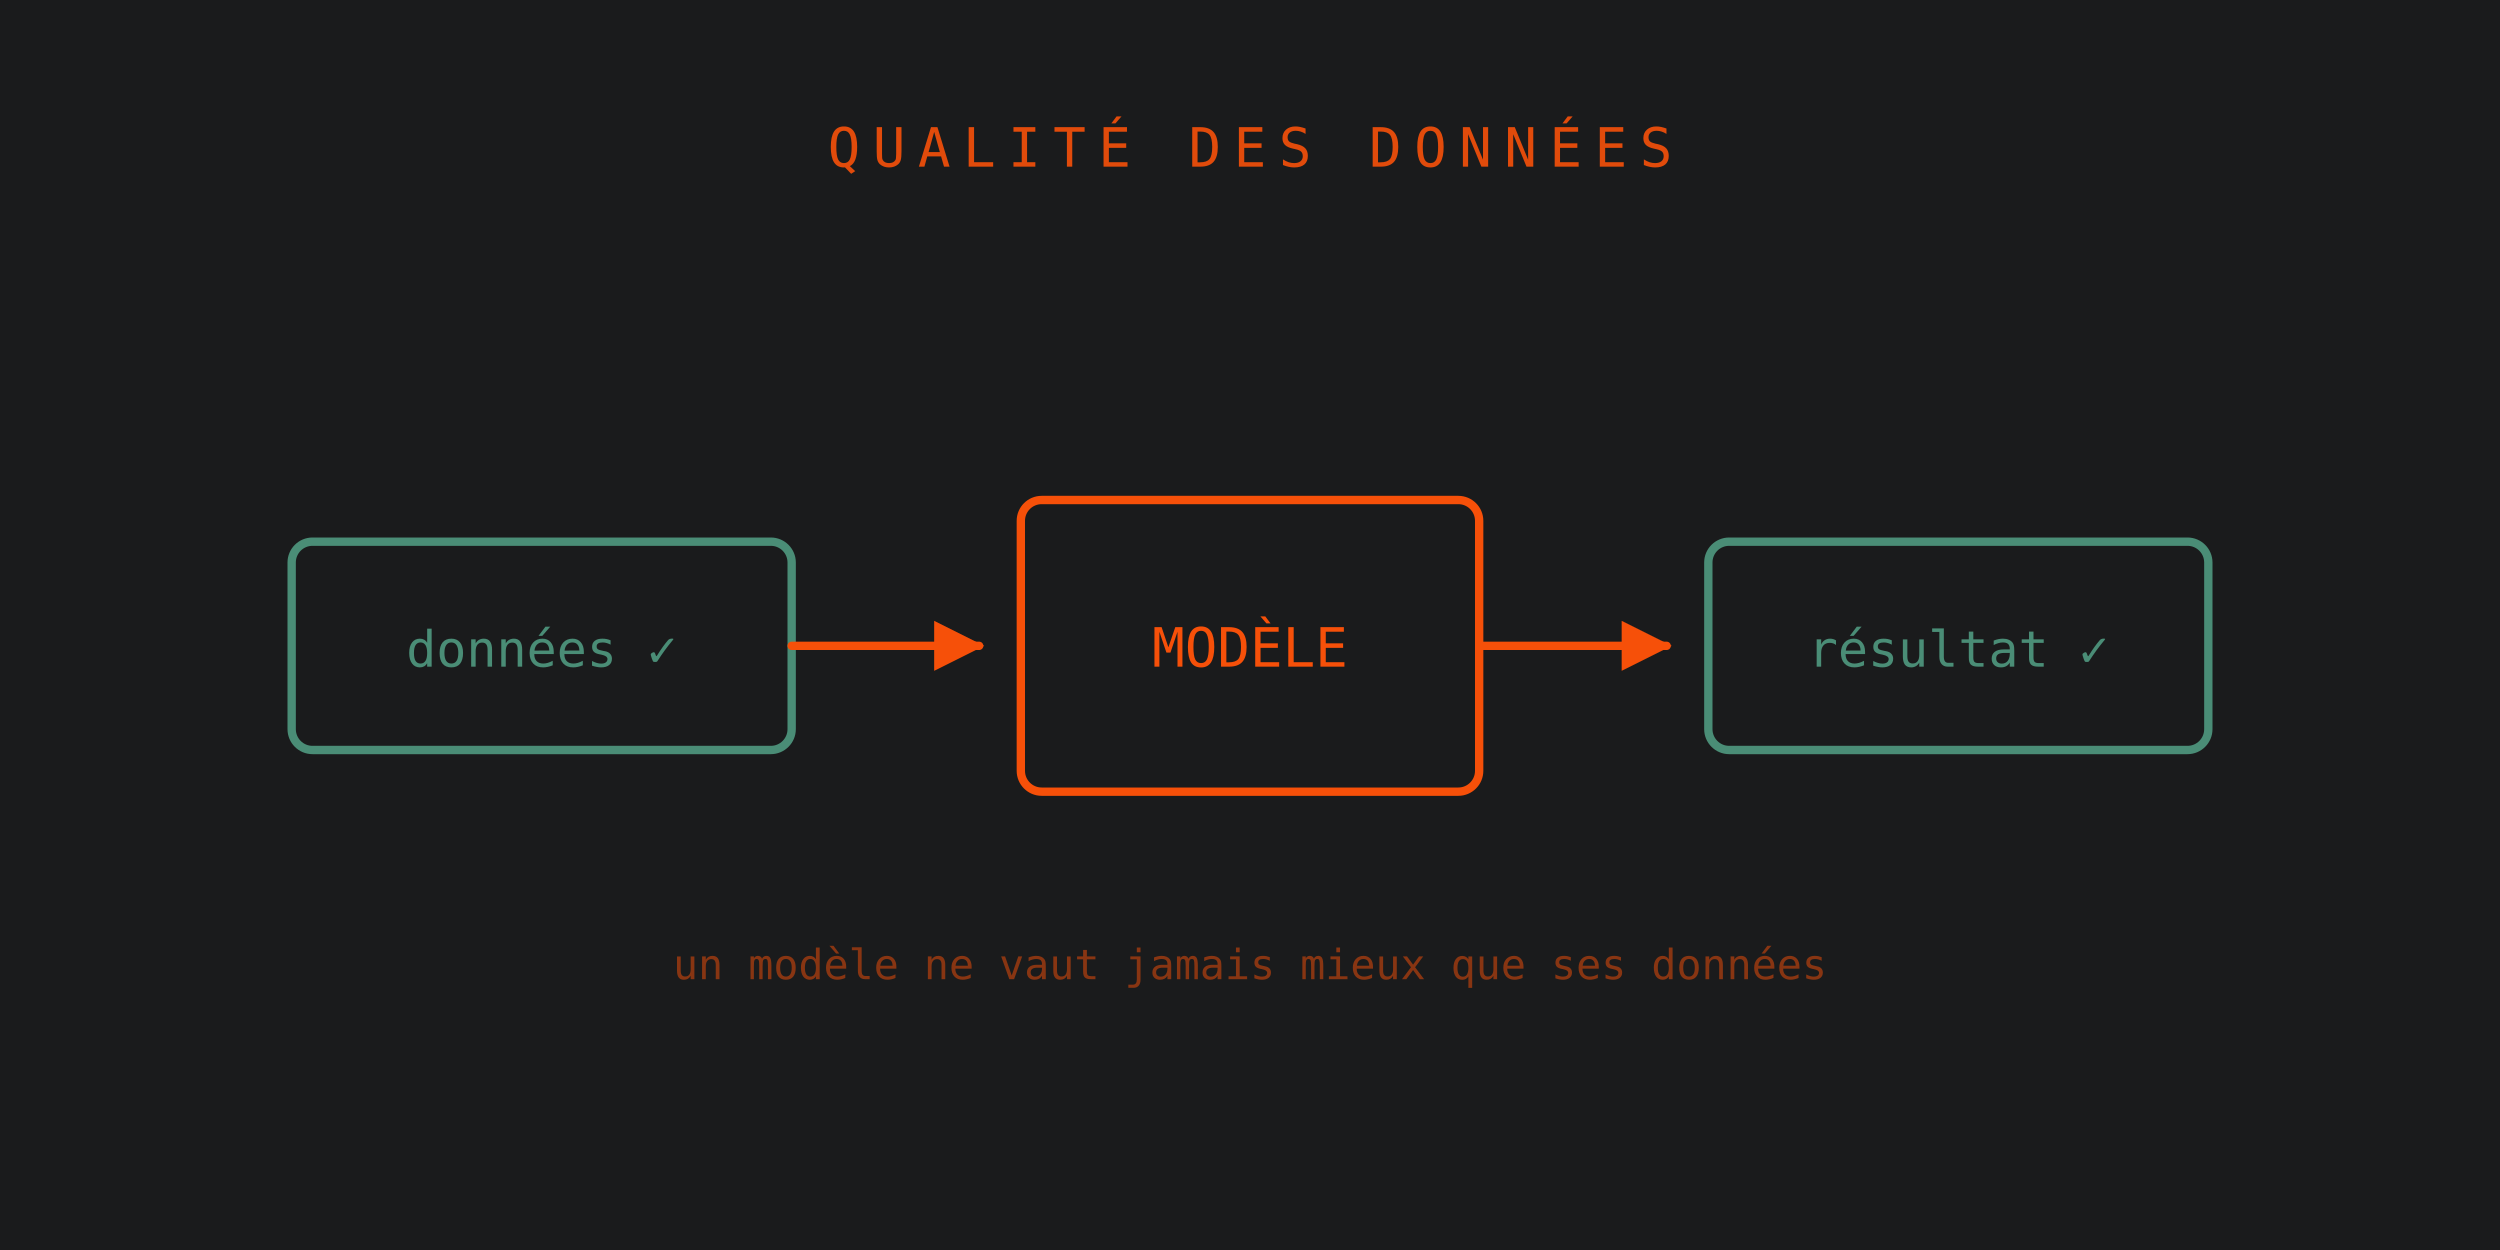
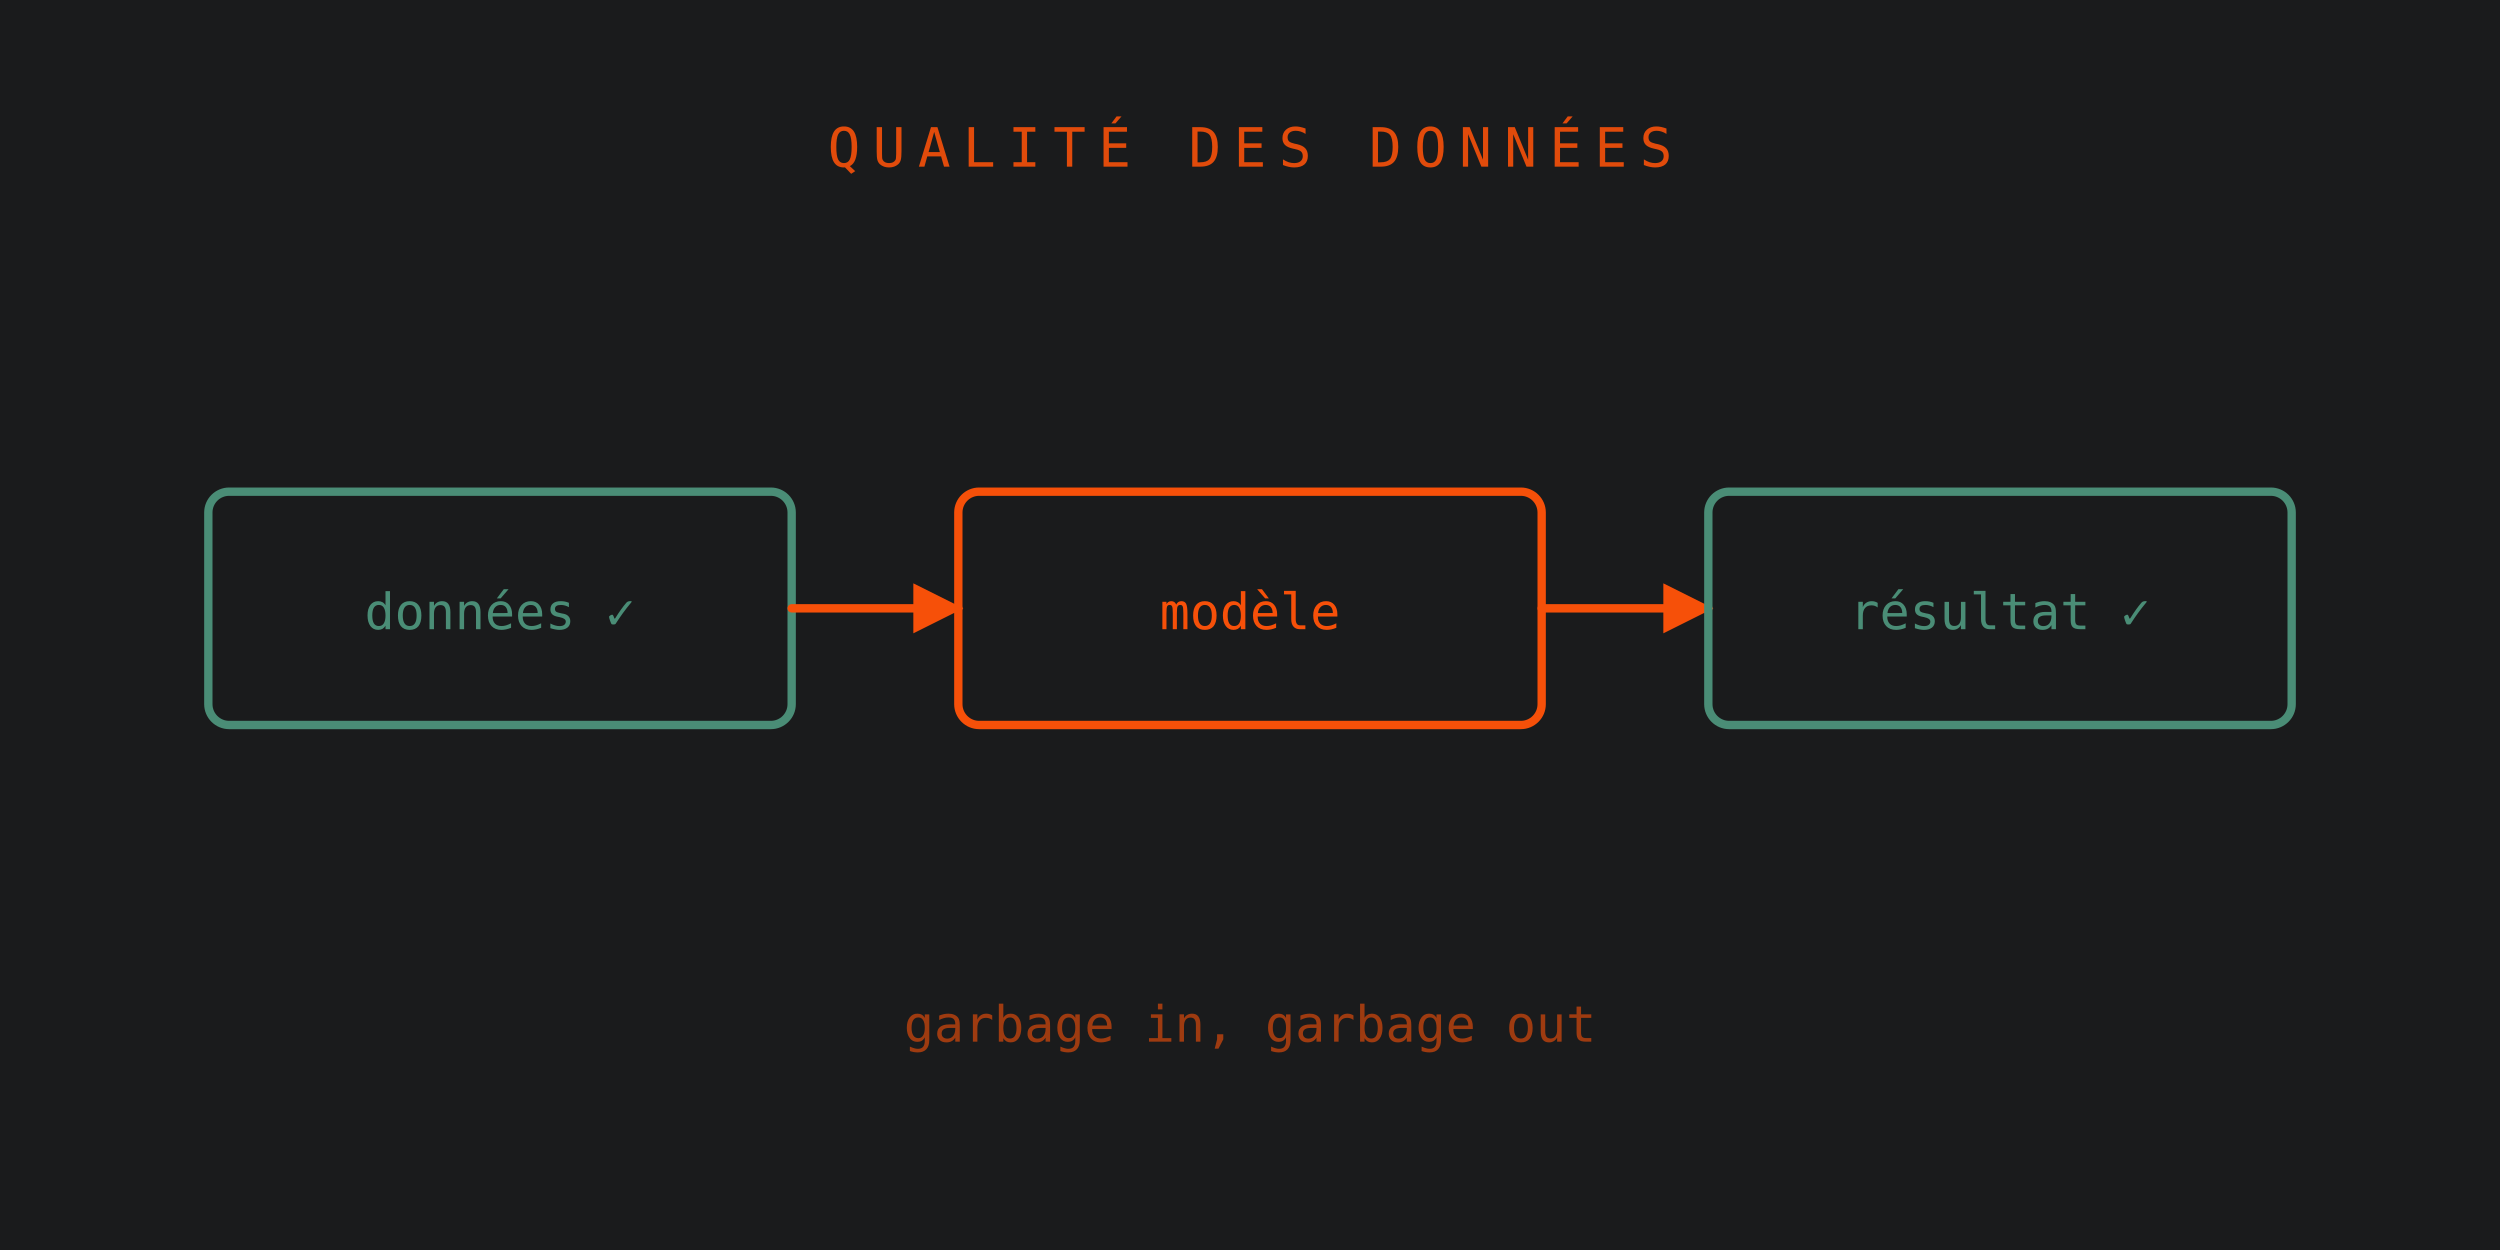
<svg xmlns="http://www.w3.org/2000/svg" viewBox="0 0 600 300" role="img">
  <defs>
    <marker id="a" viewBox="0 0 10 10" refX="9" refY="5" markerWidth="6" markerHeight="6" orient="auto-start-reverse">
      <path d="M0 0 L10 5 L0 10 z" fill="#F65009" />
    </marker>
  </defs>
  <rect width="600" height="300" fill="#1a1b1c" />
  <text x="300.0" y="40" font-family="monospace" font-size="13" fill="#F65009" fill-opacity="0.9" text-anchor="middle" letter-spacing="3">QUALITÉ DES DONNÉES</text>
-   <rect x="70" y="130" width="120" height="50" rx="5" fill="none" fill-opacity="1" stroke="#4a8d76" stroke-width="2" stroke-opacity="1" />
-   <text x="130.0" y="160.0" font-family="monospace" font-size="12" fill="#4a8d76" fill-opacity="1" text-anchor="middle">données ✓</text>
-   <line x1="190" y1="155" x2="235" y2="155" stroke="#F65009" stroke-width="2" stroke-linecap="round" stroke-opacity="1" marker-end="url(#a)" />
-   <rect x="245" y="120" width="110" height="70" rx="5" fill="none" fill-opacity="1" stroke="#F65009" stroke-width="2" stroke-opacity="1" />
-   <text x="300.0" y="160.0" font-family="monospace" font-size="13" fill="#F65009" fill-opacity="1" text-anchor="middle">MODÈLE</text>
-   <line x1="355" y1="155" x2="400" y2="155" stroke="#F65009" stroke-width="2" stroke-linecap="round" stroke-opacity="1" marker-end="url(#a)" />
-   <rect x="410" y="130" width="120" height="50" rx="5" fill="none" fill-opacity="1" stroke="#4a8d76" stroke-width="2" stroke-opacity="1" />
-   <text x="470.0" y="160.0" font-family="monospace" font-size="12" fill="#4a8d76" fill-opacity="1" text-anchor="middle">résultat ✓</text>
-   <text x="300" y="235" font-family="monospace" font-size="10" fill="#F65009" fill-opacity="0.5" text-anchor="middle">un modèle ne vaut jamais mieux que ses données</text>
+   <rect x="50.0" y="118" width="140" height="56" rx="5" fill="none" fill-opacity="1" stroke="#4a8d76" stroke-width="2" stroke-opacity="1" />
+   <text x="120.0" y="151.0" font-family="monospace" font-size="12" fill="#4a8d76" fill-opacity="1" text-anchor="middle">données ✓</text>
+   <line x1="190.0" y1="146" x2="230.0" y2="146" stroke="#F65009" stroke-width="2" stroke-linecap="round" stroke-opacity="1" marker-end="url(#a)" />
+   <rect x="230.0" y="118" width="140" height="56" rx="5" fill="none" fill-opacity="1" stroke="#F65009" stroke-width="2" stroke-opacity="1" />
+   <text x="300.0" y="151.0" font-family="monospace" font-size="12" fill="#F65009" fill-opacity="1" text-anchor="middle">modèle</text>
+   <line x1="370.0" y1="146" x2="410.0" y2="146" stroke="#F65009" stroke-width="2" stroke-linecap="round" stroke-opacity="1" marker-end="url(#a)" />
+   <rect x="410.0" y="118" width="140" height="56" rx="5" fill="none" fill-opacity="1" stroke="#4a8d76" stroke-width="2" stroke-opacity="1" />
+   <text x="480.0" y="151.0" font-family="monospace" font-size="12" fill="#4a8d76" fill-opacity="1" text-anchor="middle">résultat ✓</text>
+   <text x="300.0" y="250" font-family="monospace" font-size="12" fill="#F65009" fill-opacity="0.6" text-anchor="middle">garbage in, garbage out</text>
</svg>
